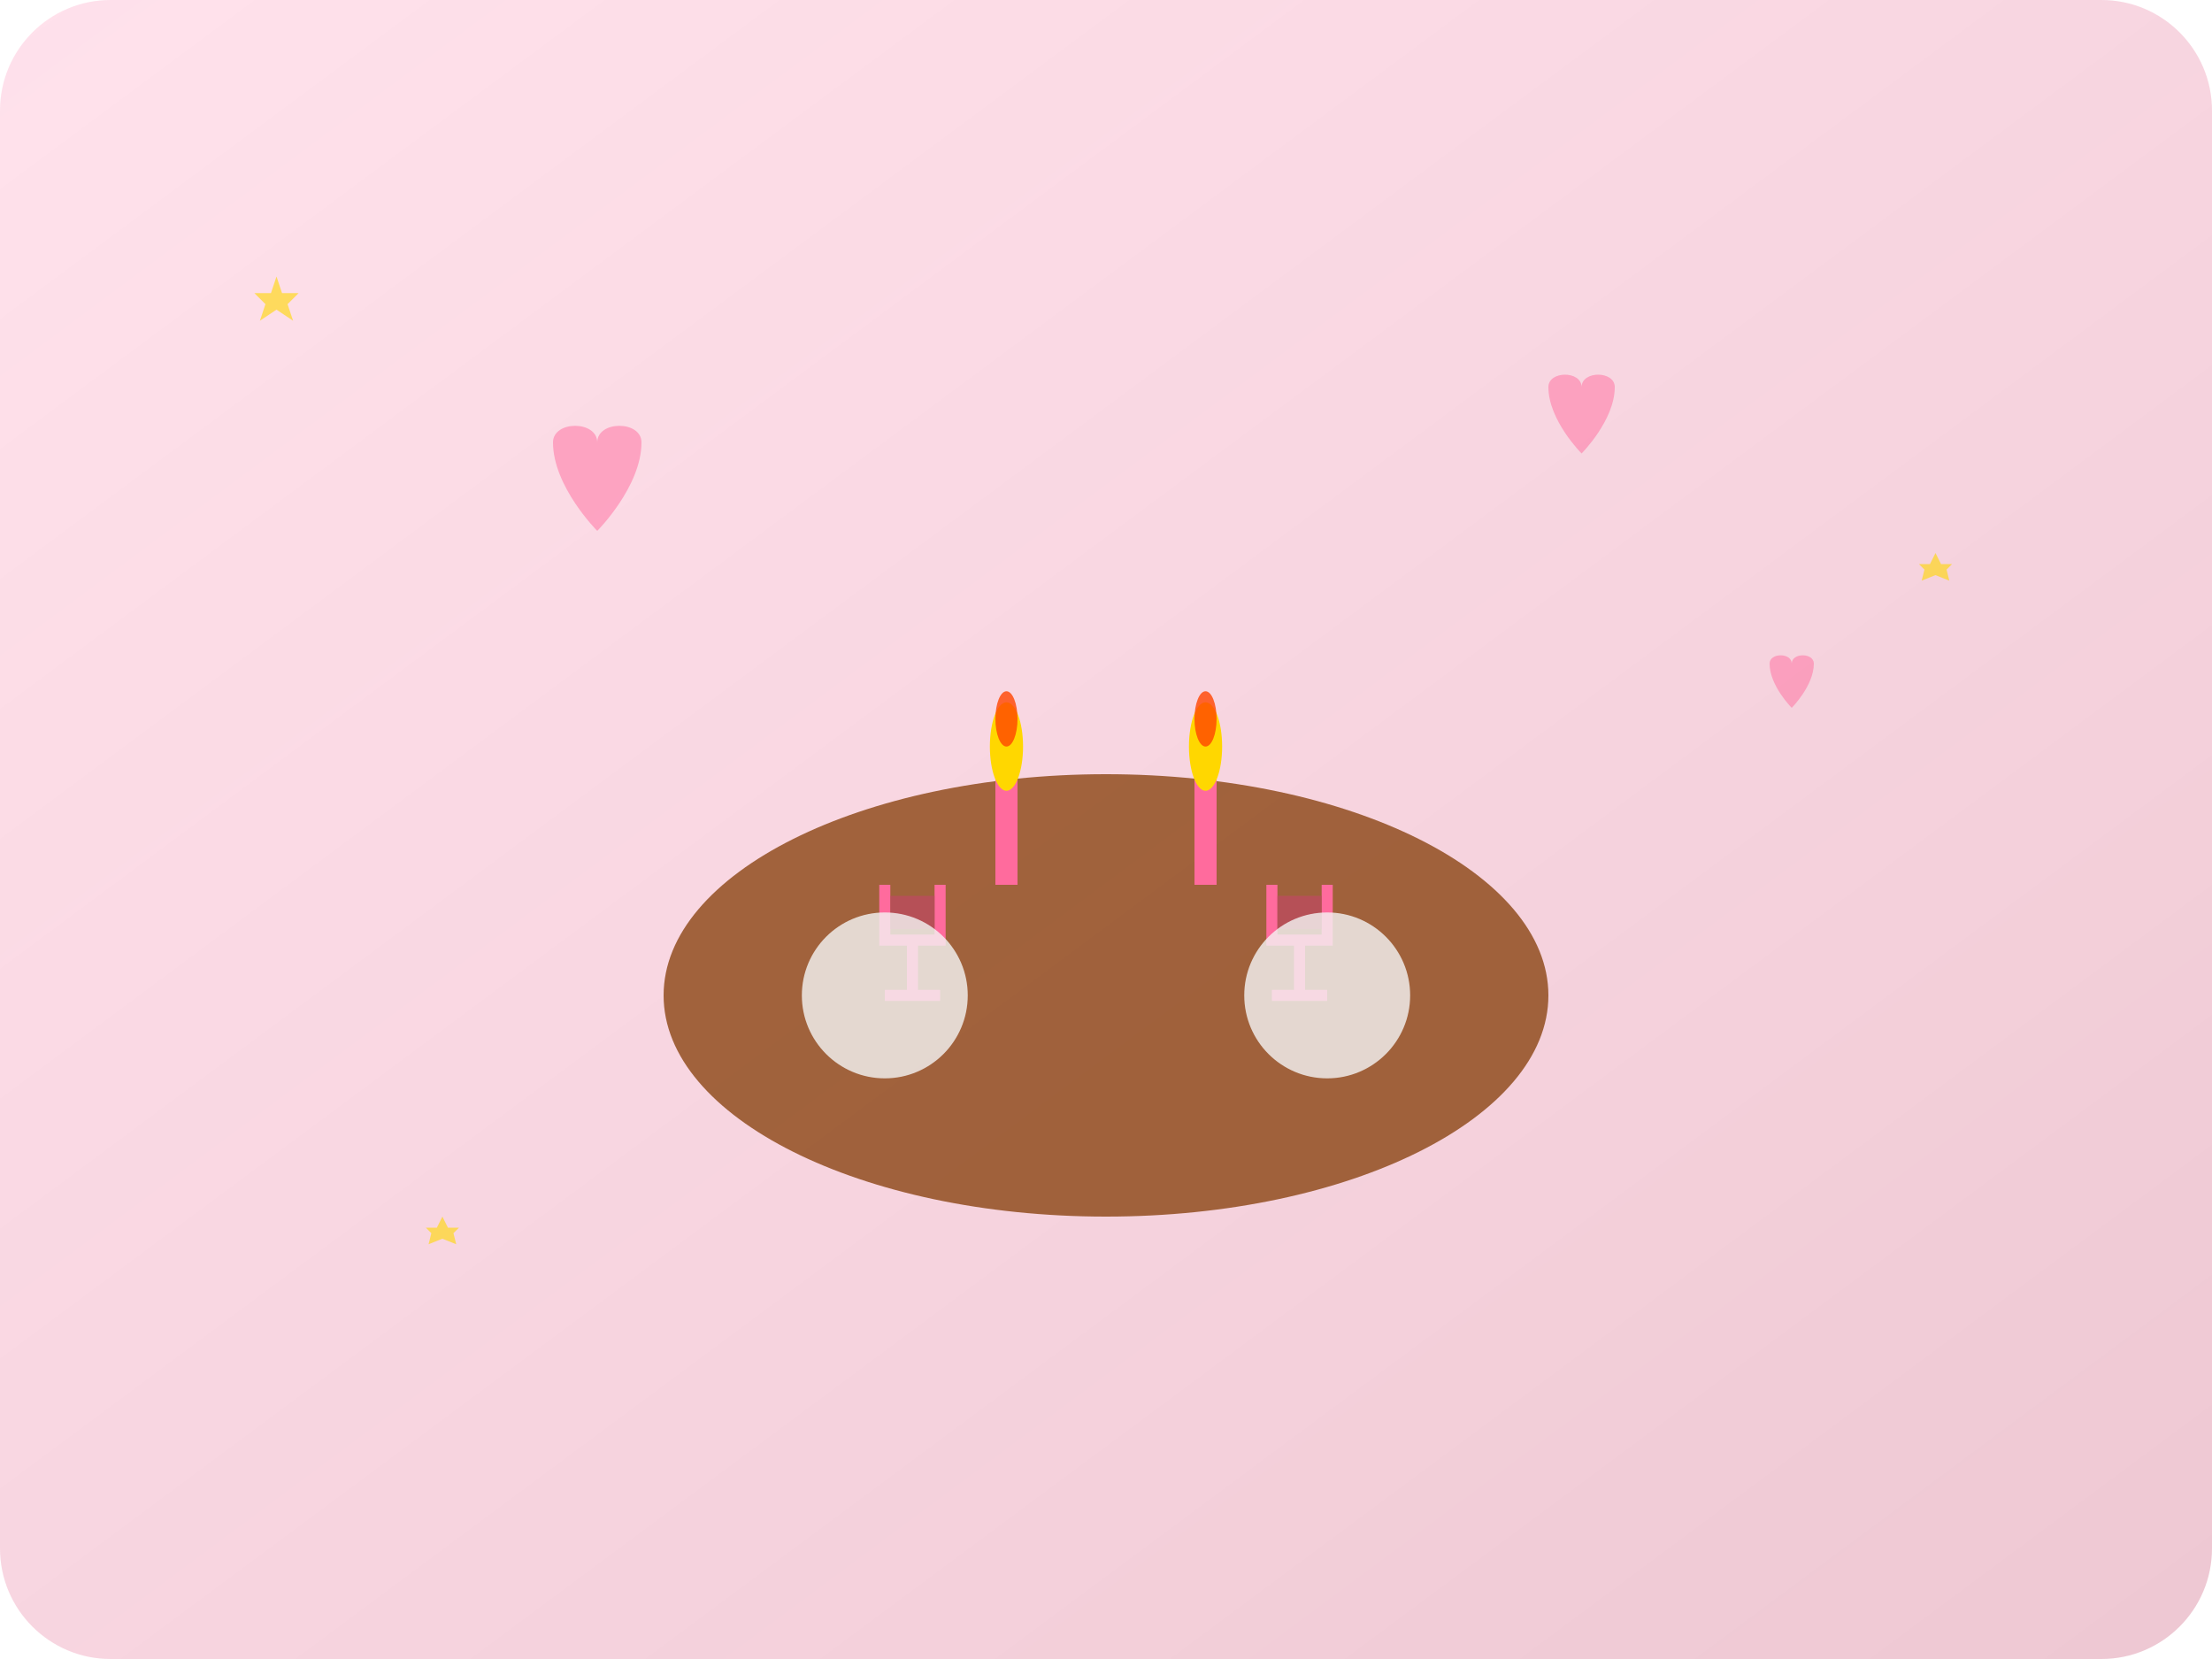
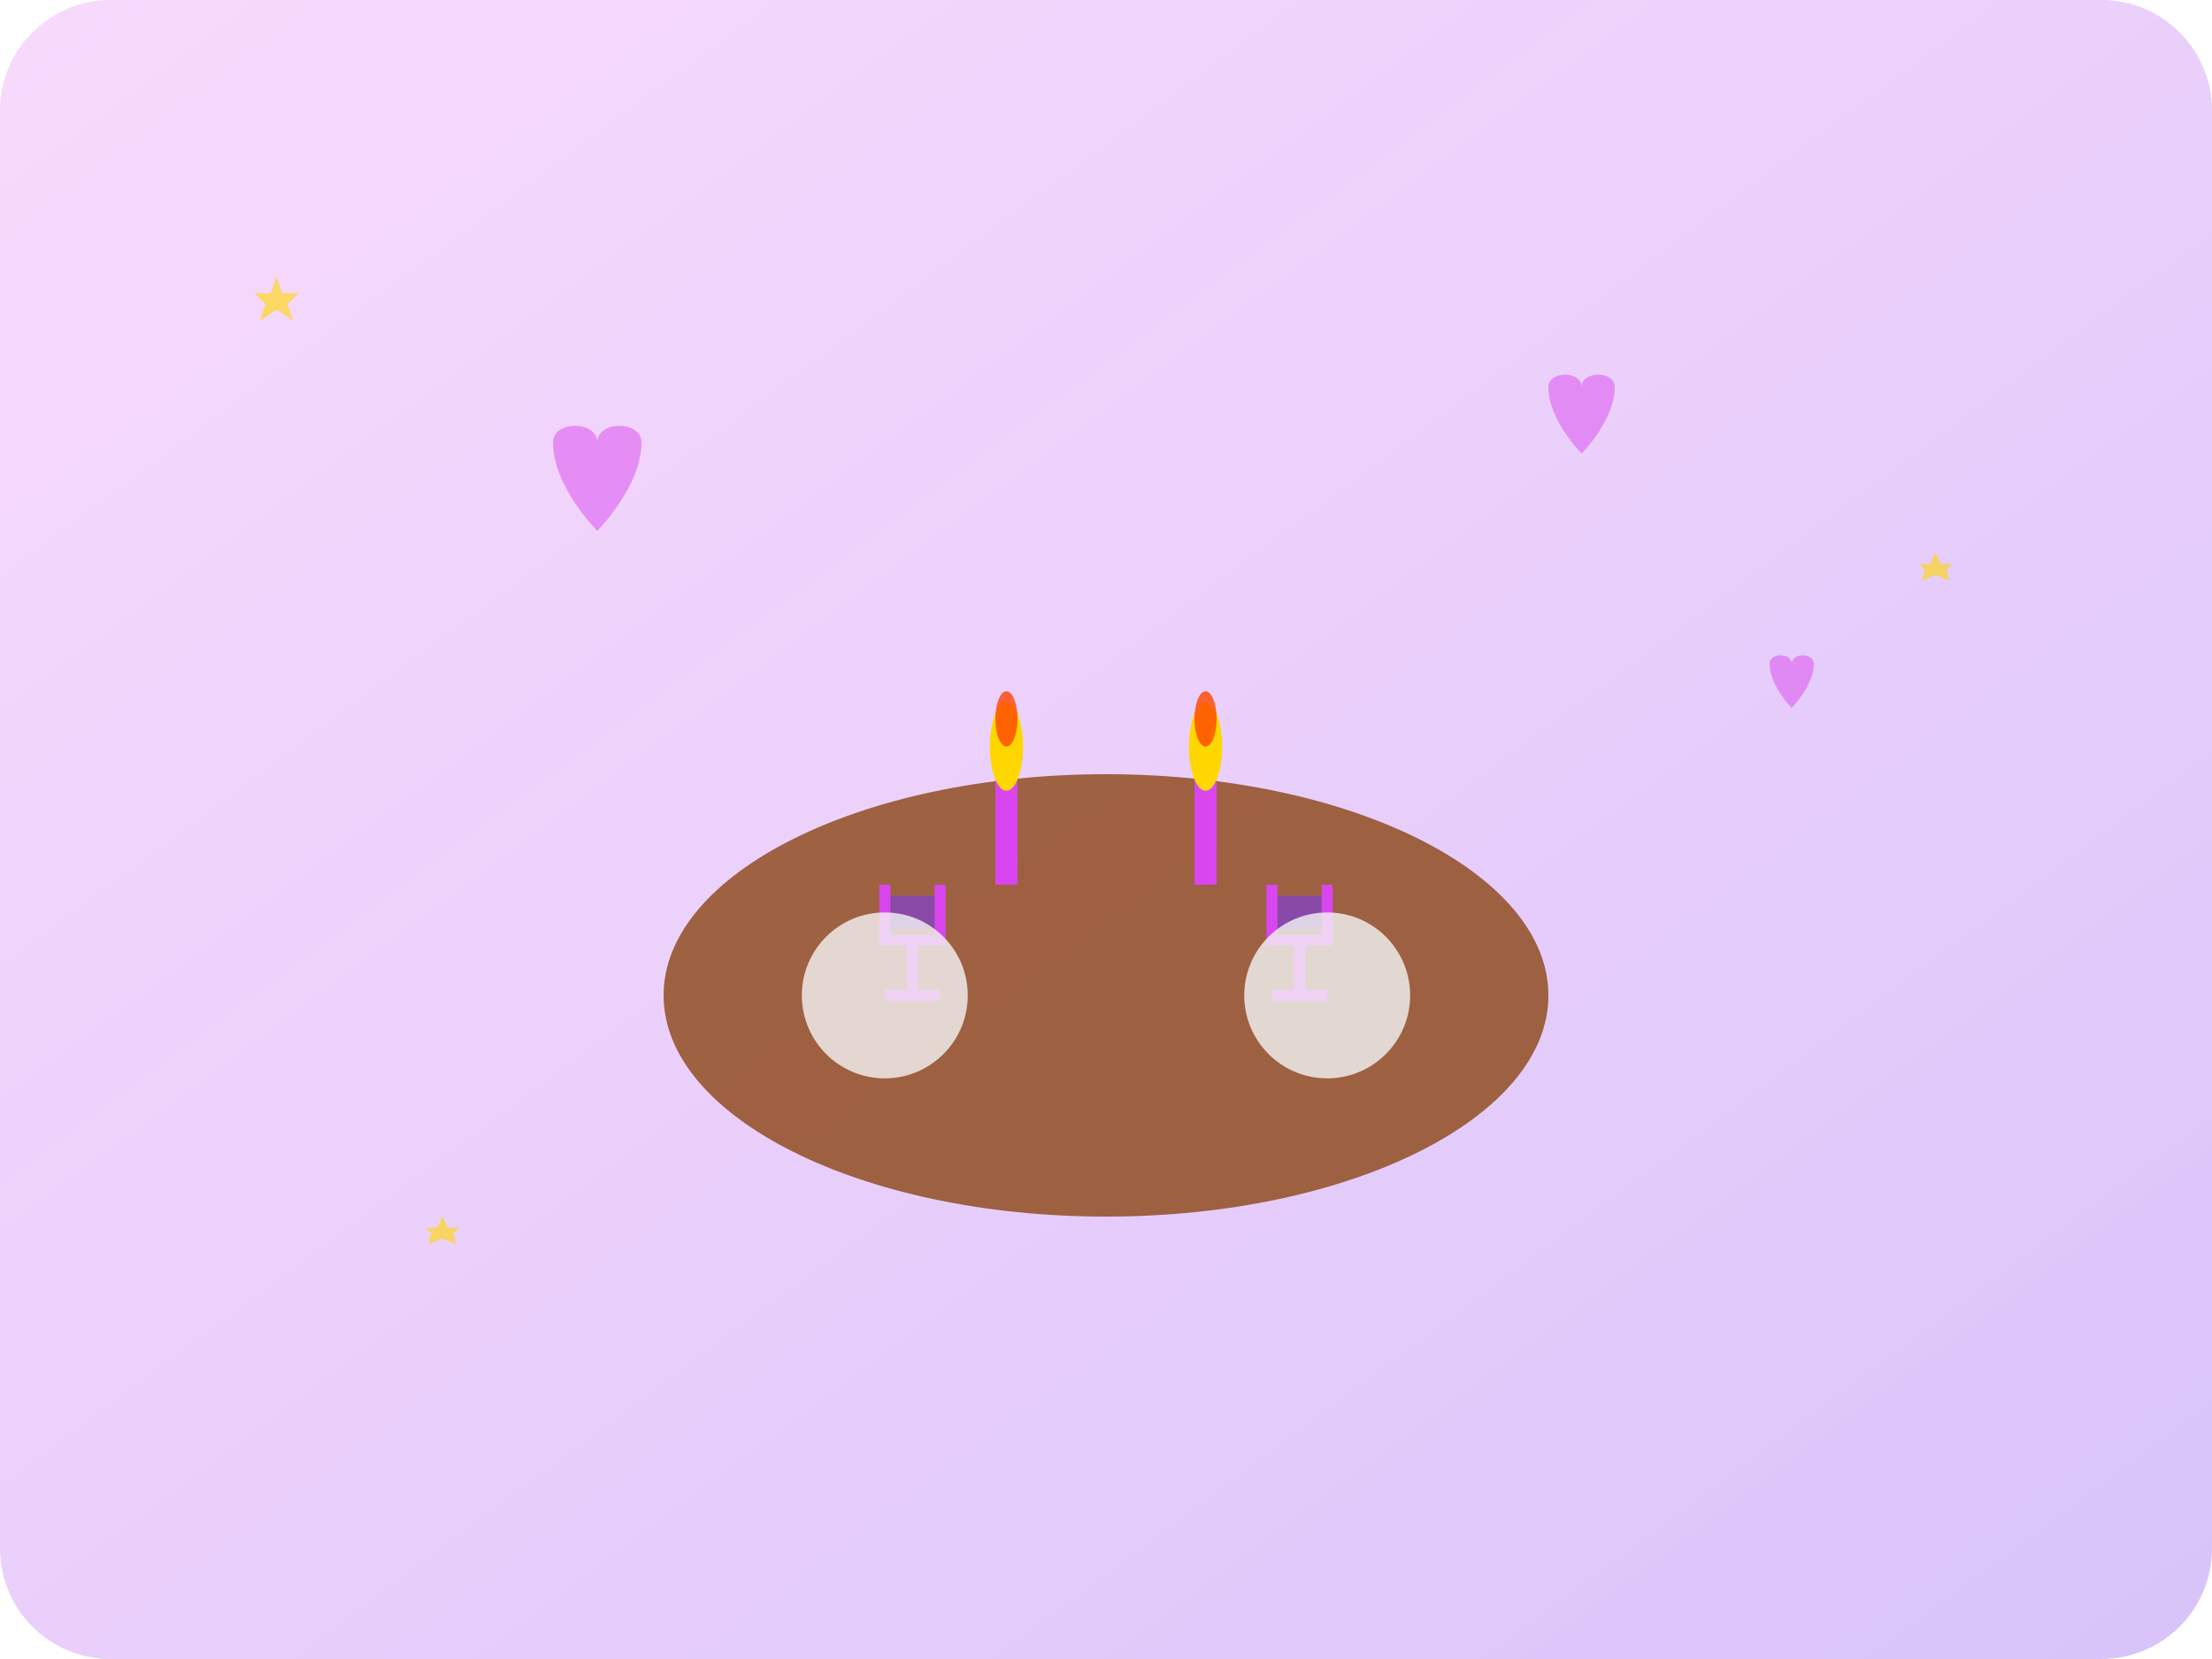
<svg xmlns="http://www.w3.org/2000/svg" viewBox="0 0 400 300" fill="none">
  <defs>
    <linearGradient id="romantic" x1="0%" y1="0%" x2="100%" y2="100%">
-       <stop offset="0%" style="stop-color:#ff6b9d;stop-opacity:0.2" />
-       <stop offset="100%" style="stop-color:#c44569;stop-opacity:0.3" />
+       <stop offset="0%" style="stop-color:#d946ef;stop-opacity:0.2" />
+       <stop offset="100%" style="stop-color:#7c3aed;stop-opacity:0.3" />
    </linearGradient>
  </defs>
  <rect width="400" height="300" fill="url(#romantic)" rx="20" />
  <ellipse cx="200" cy="180" rx="80" ry="40" fill="#8b4513" opacity="0.8" />
  <g fill="#ffd700">
-     <rect x="180" y="140" width="4" height="20" fill="#ff6b9d" />
+     <rect x="180" y="140" width="4" height="20" fill="#d946ef" />
    <ellipse cx="182" cy="135" rx="3" ry="8" fill="#ffd700" />
-     <rect x="216" y="140" width="4" height="20" fill="#ff6b9d" />
+     <rect x="216" y="140" width="4" height="20" fill="#d946ef" />
    <ellipse cx="218" cy="135" rx="3" ry="8" fill="#ffd700" />
  </g>
  <g fill="#ff4500" opacity="0.8">
    <ellipse cx="182" cy="130" rx="2" ry="5" />
    <ellipse cx="218" cy="130" rx="2" ry="5" />
  </g>
-   <g stroke="#ff6b9d" stroke-width="2" fill="none">
+   <g stroke="#d946ef" stroke-width="2" fill="none">
    <path d="M160 160 L160 170 L170 170 L170 160" />
    <line x1="165" y1="170" x2="165" y2="180" />
    <line x1="160" y1="180" x2="170" y2="180" />
    <path d="M230 160 L230 170 L240 170 L240 160" />
    <line x1="235" y1="170" x2="235" y2="180" />
    <line x1="230" y1="180" x2="240" y2="180" />
  </g>
-   <rect x="161" y="162" width="8" height="6" fill="#c44569" opacity="0.6" />
-   <rect x="231" y="162" width="8" height="6" fill="#c44569" opacity="0.6" />
+   <rect x="161" y="162" width="8" height="6" fill="#7c3aed" opacity="0.6" />
+   <rect x="231" y="162" width="8" height="6" fill="#7c3aed" opacity="0.6" />
  <circle cx="160" cy="180" r="15" fill="#f5f5f5" opacity="0.8" />
  <circle cx="240" cy="180" r="15" fill="#f5f5f5" opacity="0.8" />
-   <g fill="#ff6b9d" opacity="0.5">
+   <g fill="#d946ef" opacity="0.5">
    <path d="M100 80 C100 76, 108 76, 108 80 C108 76, 116 76, 116 80 C116 88, 108 96, 108 96 C108 96, 100 88, 100 80 Z" />
    <path d="M280 70 C280 67, 286 67, 286 70 C286 67, 292 67, 292 70 C292 76, 286 82, 286 82 C286 82, 280 76, 280 70 Z" />
    <path d="M320 120 C320 118, 324 118, 324 120 C324 118, 328 118, 328 120 C328 124, 324 128, 324 128 C324 128, 320 124, 320 120 Z" />
  </g>
  <g fill="#ffd700" opacity="0.6">
    <polygon points="50,50 51,53 54,53 52,55 53,58 50,56 47,58 48,55 46,53 49,53" />
    <polygon points="350,100 351,102 353,102 352,103 352.5,105 350,104 347.5,105 348,103 347,102 349,102" />
    <polygon points="80,220 81,222 83,222 82,223 82.5,225 80,224 77.5,225 78,223 77,222 79,222" />
  </g>
</svg>
